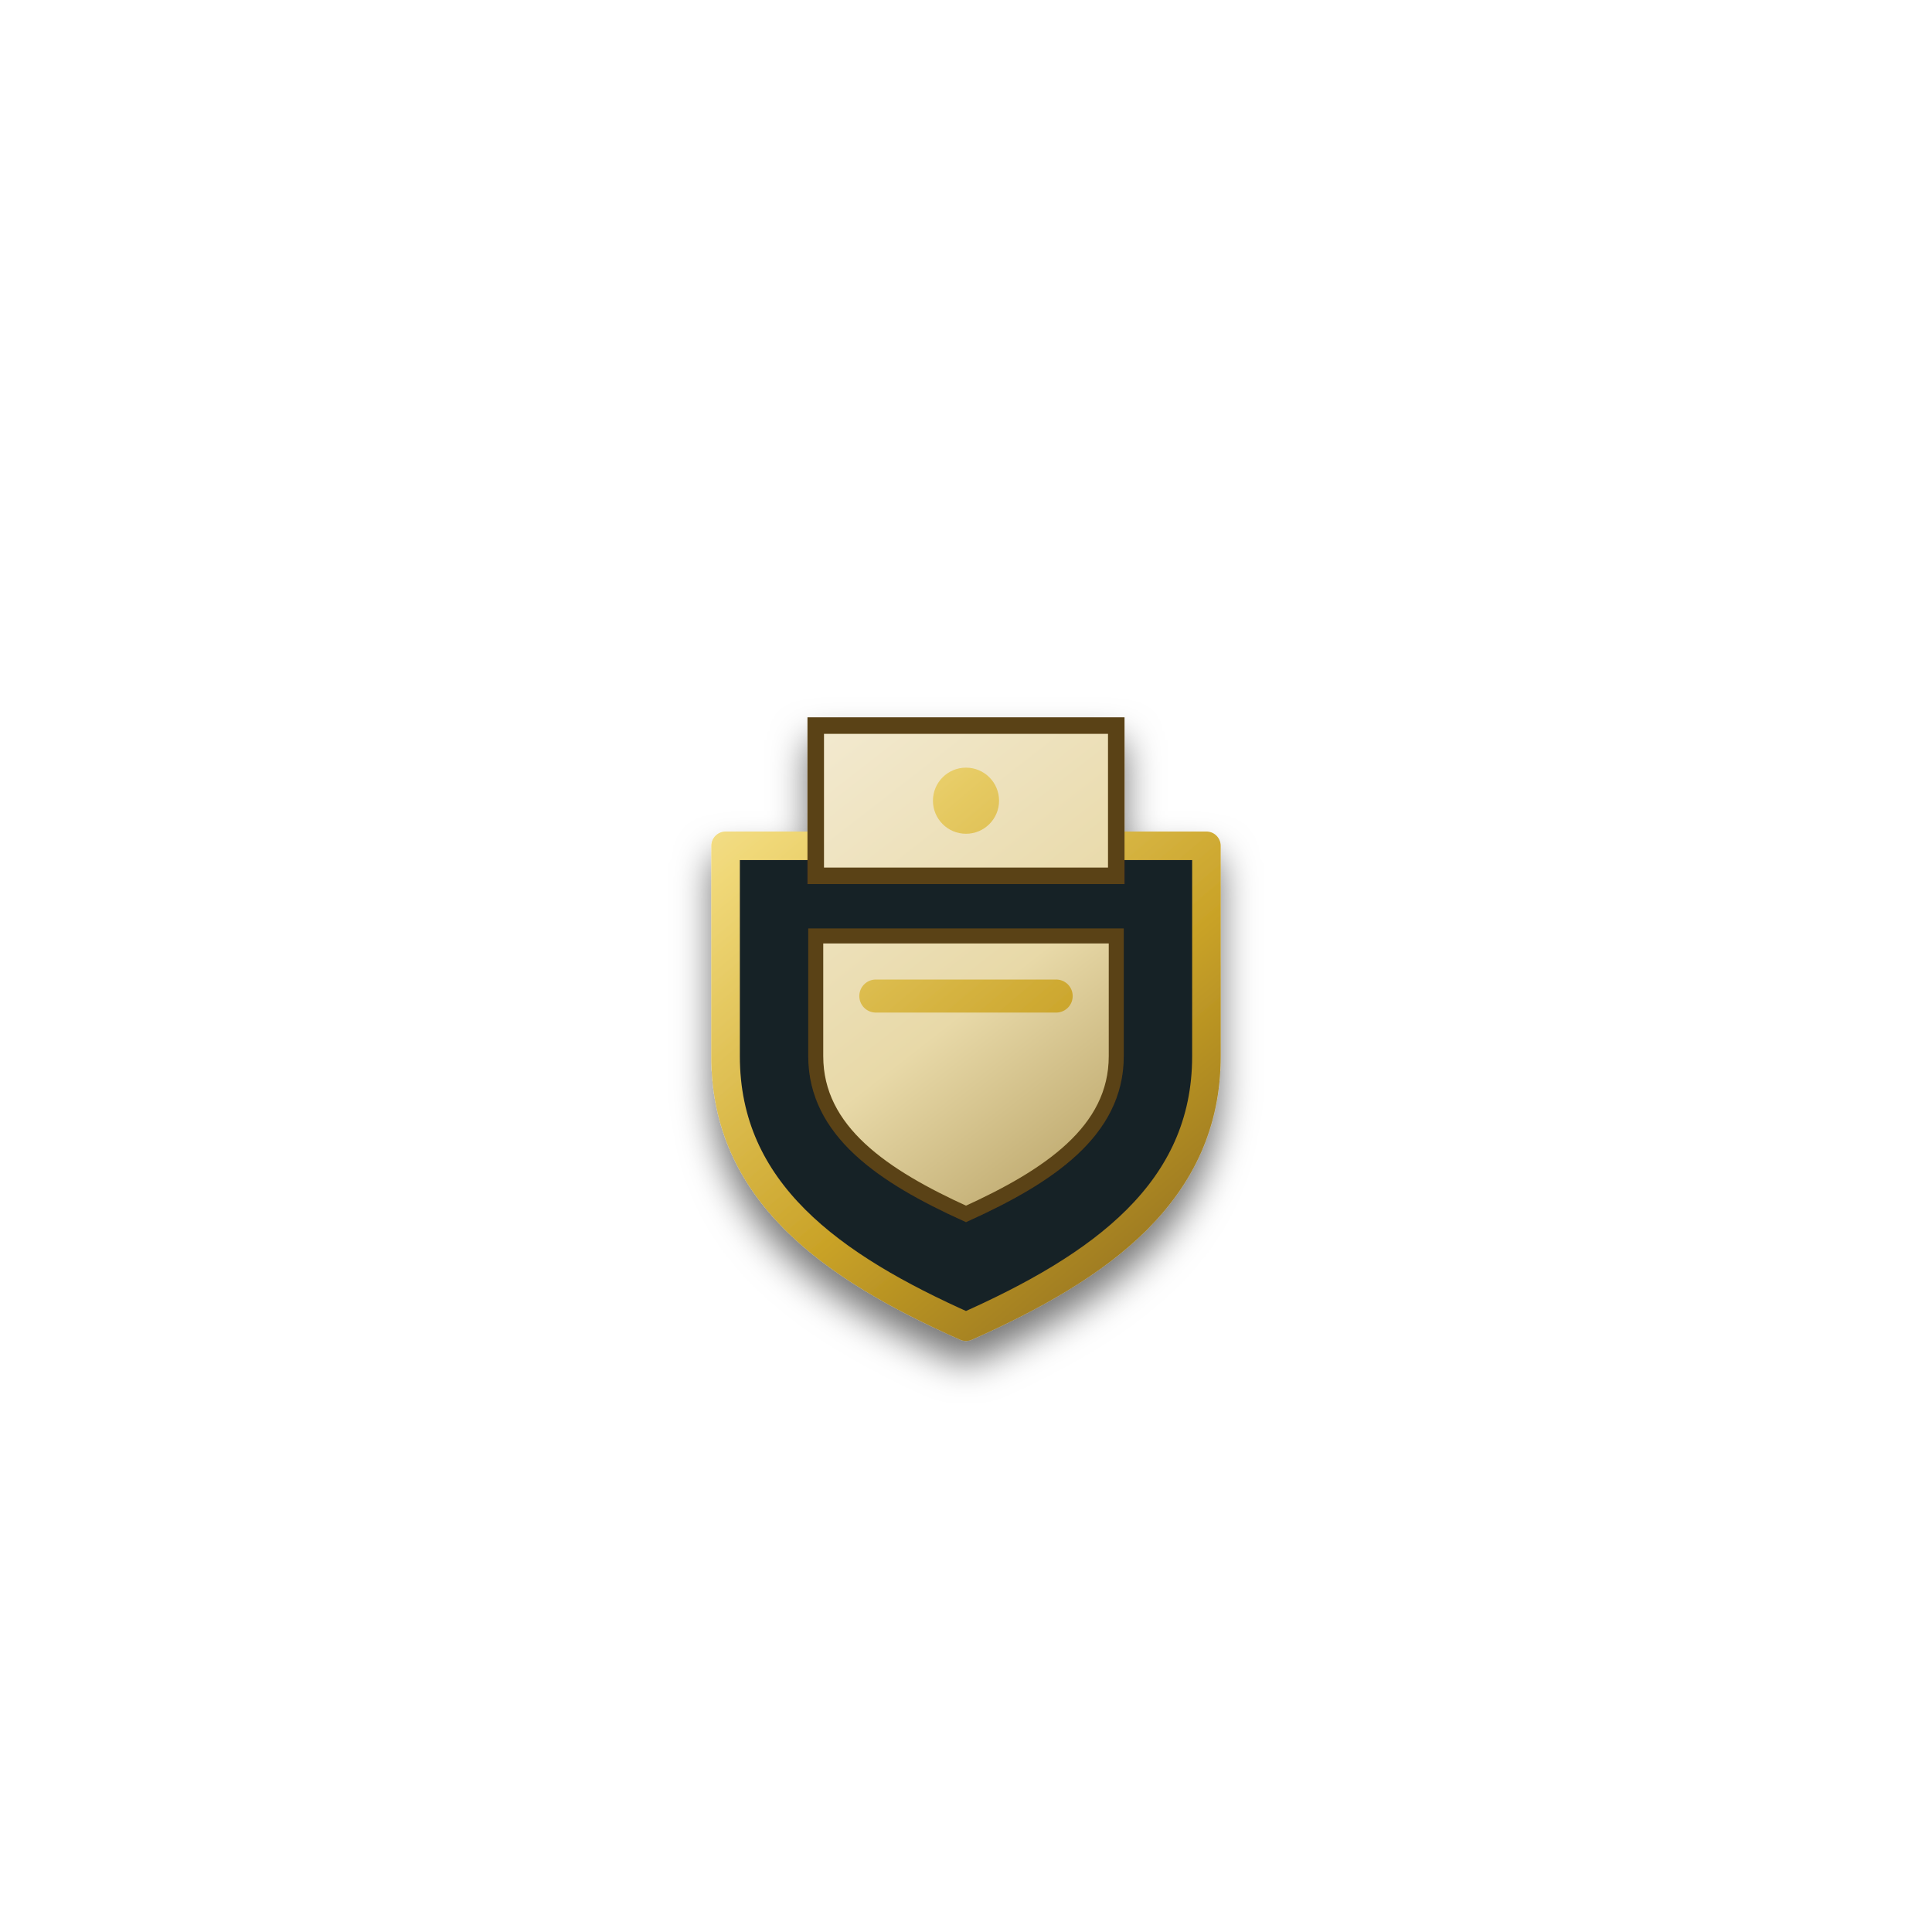
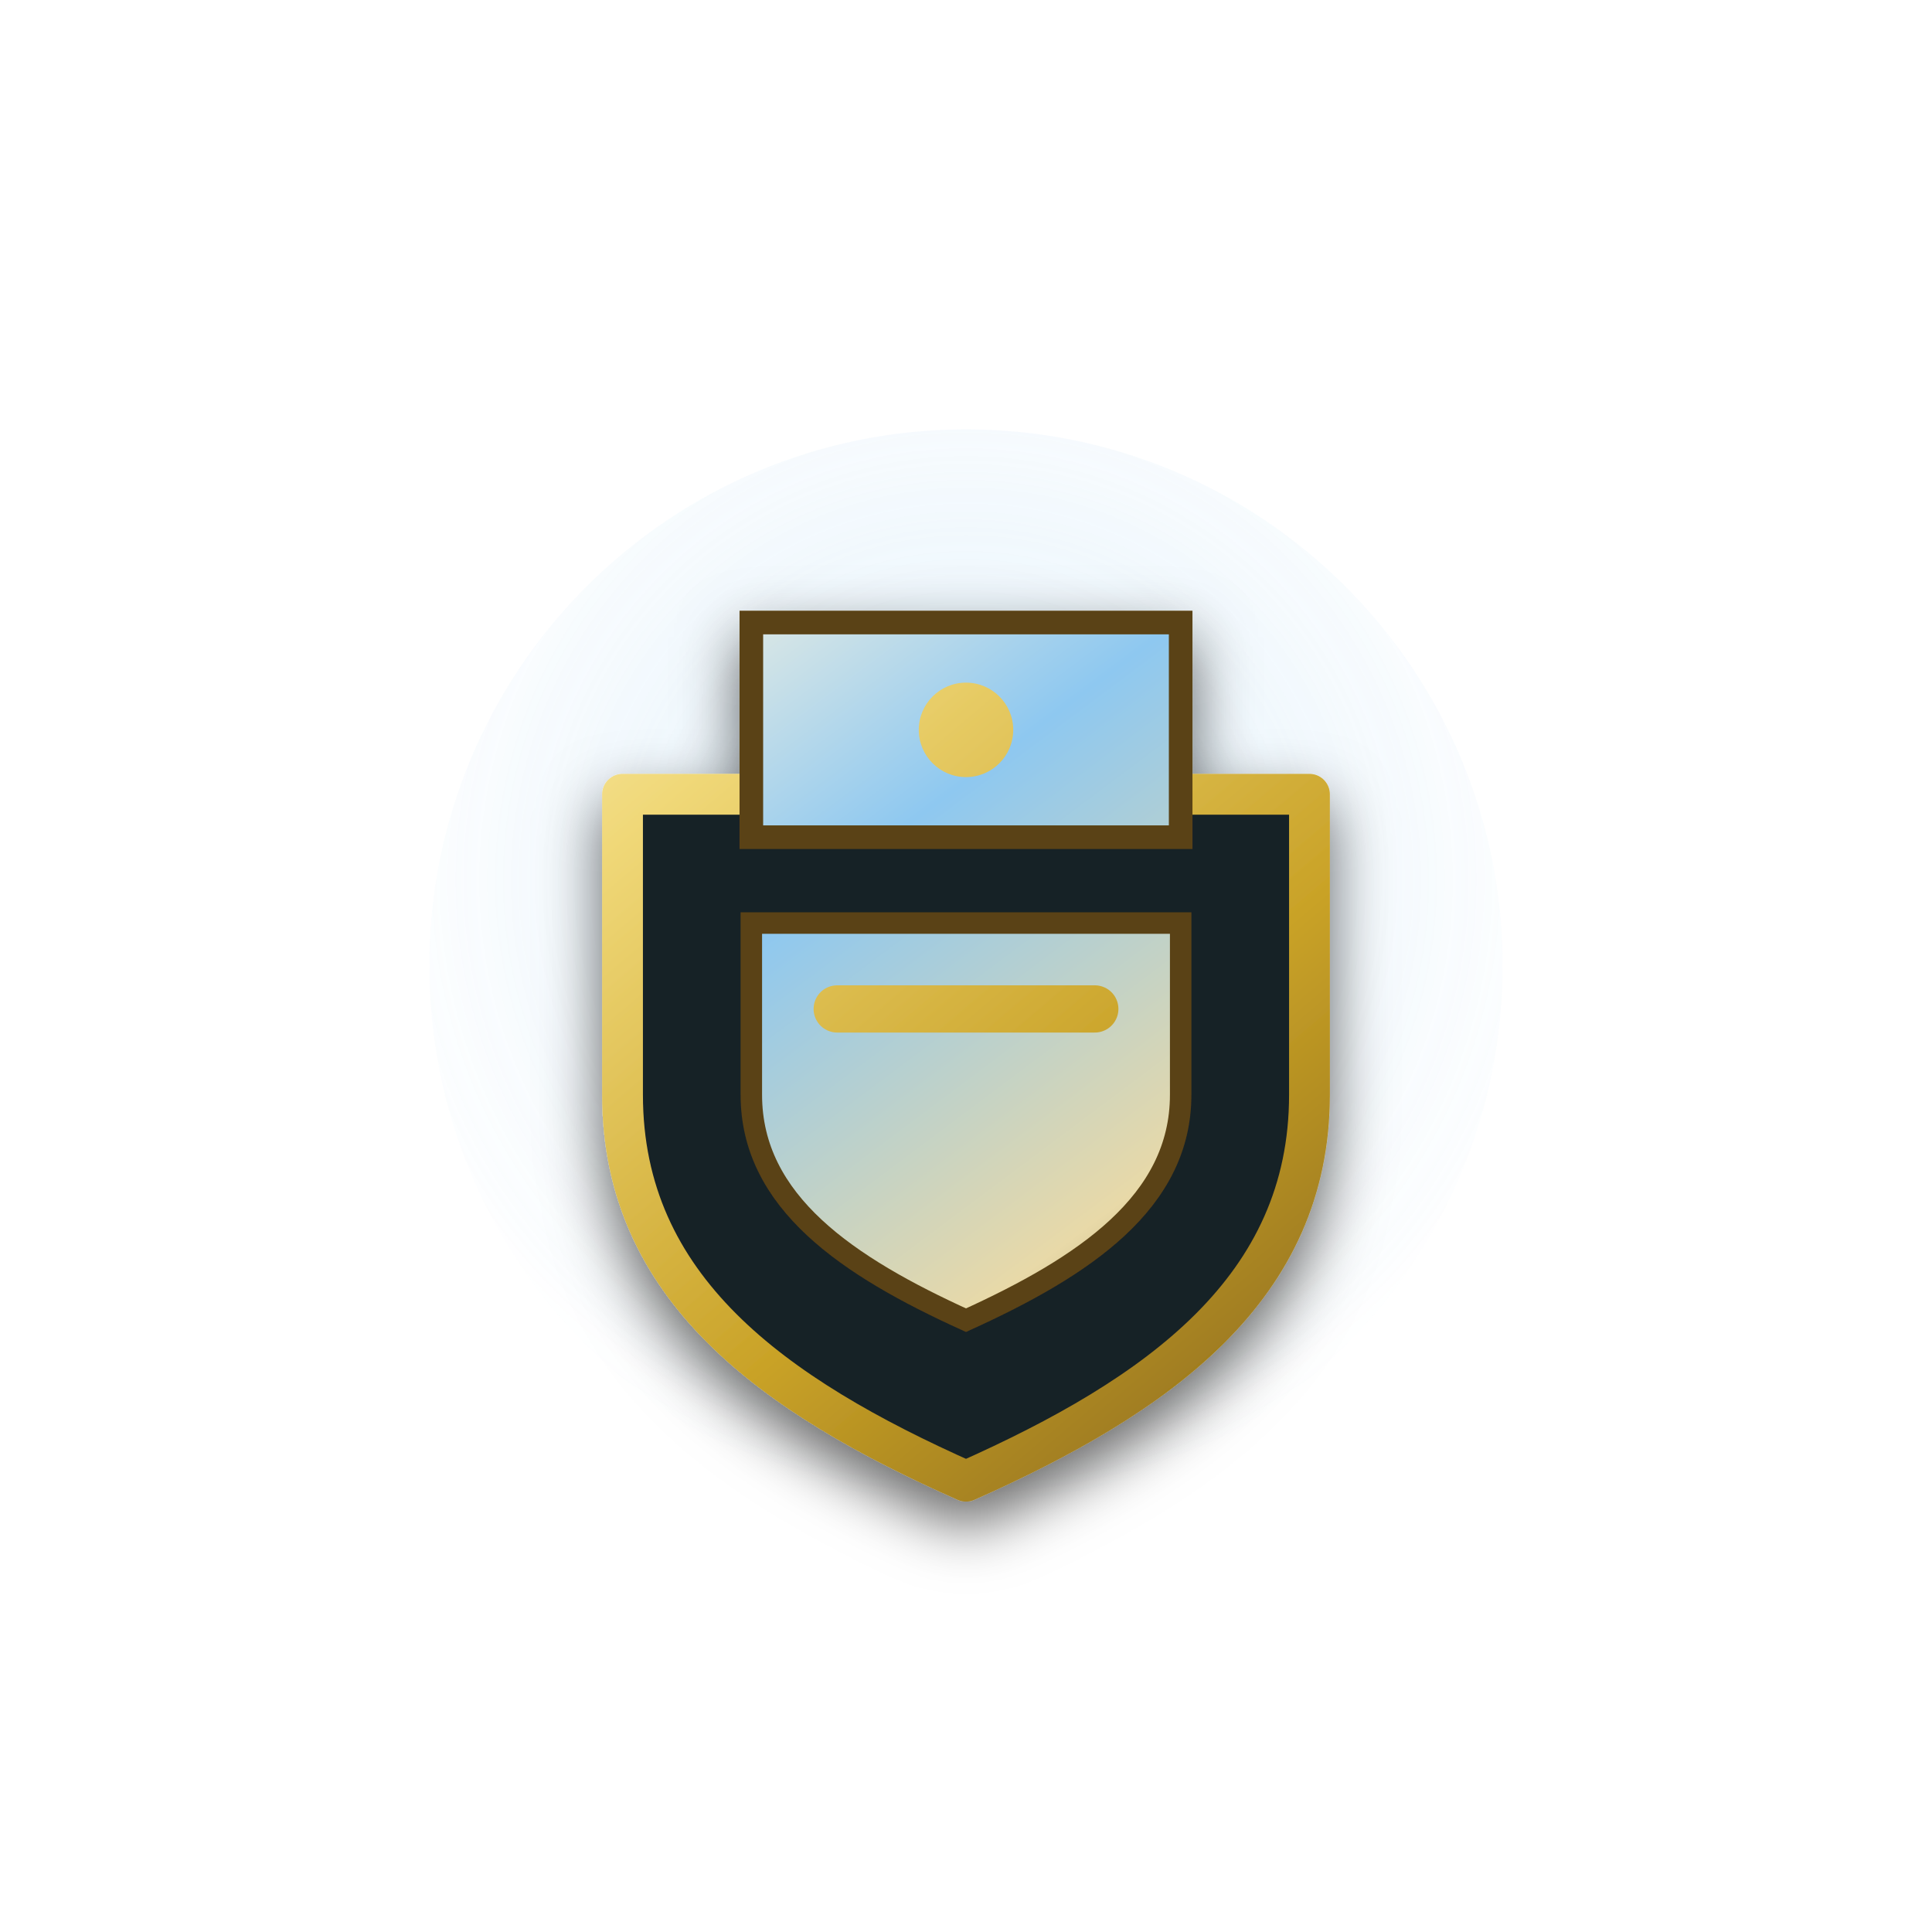
<svg xmlns="http://www.w3.org/2000/svg" viewBox="0 0 72 72" fill="none" aria-hidden="true">
  <defs>
-     <radialGradient id="bogangs3-aura" cx="50%" cy="48%" r="50%">
-       <stop stop-color="#8ec8f0" stop-opacity=".38" />
-       <stop offset=".55" stop-color="#8ec8f0" stop-opacity=".1" />
+     <radialGradient id="bogangs3-aura" cx="50%" cy="42%" r="58%">
+       <stop stop-color="#8ec8f0" stop-opacity=".55" />
+       <stop offset=".42" stop-color="#8ec8f0" stop-opacity=".18" />
      <stop offset="1" stop-color="#8ec8f0" stop-opacity="0" />
    </radialGradient>
    <linearGradient id="bogangs3-gold" x1="14" y1="10" x2="58" y2="62" gradientUnits="userSpaceOnUse">
      <stop stop-color="#FFF8D6" />
      <stop offset=".28" stop-color="#F0D878" />
      <stop offset=".62" stop-color="#C9A227" />
      <stop offset="1" stop-color="#7A5A18" />
    </linearGradient>
    <linearGradient id="bogangs3-disc" x1="18" y1="14" x2="54" y2="58" gradientUnits="userSpaceOnUse">
-       <stop stop-color="#2A2216" />
-       <stop offset="1" stop-color="#12100A" />
+       <stop stop-color="#3A2E1A" />
+       <stop offset="1" stop-color="#14100A" />
    </linearGradient>
-     <linearGradient id="bogangs3-ink" x1="22" y1="18" x2="50" y2="54" gradientUnits="userSpaceOnUse">
-       <stop stop-color="#F5EDD8" />
-       <stop offset=".55" stop-color="#E8D9A8" />
-       <stop offset="1" stop-color="#A89050" />
+     <linearGradient id="bogangs3-ink" x1="22" y1="16" x2="52" y2="56" gradientUnits="userSpaceOnUse">
+       <stop stop-color="#FFF6E0" />
+       <stop offset=".35" stop-color="#8ec8f0" />
+       <stop offset=".75" stop-color="#E8D9A8" />
+       <stop offset="1" stop-color="#8A7038" />
    </linearGradient>
    <linearGradient id="bogangs3-shine" x1="20" y1="14" x2="40" y2="34" gradientUnits="userSpaceOnUse">
-       <stop stop-color="#FFF6D0" stop-opacity=".85" />
-       <stop offset="1" stop-color="#C9A227" stop-opacity="0" />
+       <stop stop-color="#FFF6D0" stop-opacity=".9" />
+       <stop offset="1" stop-color="#8ec8f0" stop-opacity="0" />
    </linearGradient>
-     <filter id="bogangs3-depth" x="-25%" y="-25%" width="150%" height="150%">
-       <feDropShadow dx="0" dy="1.5" stdDeviation="1.2" flood-color="#000" flood-opacity=".55" />
+     <filter id="bogangs3-depth" x="-30%" y="-30%" width="160%" height="160%">
+       <feDropShadow dx="0" dy="1.2" stdDeviation="1.4" flood-color="#000" flood-opacity=".6" />
    </filter>
  </defs>
-   <g filter="url(#bogangs3-depth)" transform="translate(36 36) scale(0.56) translate(-36 -36)">
+   <circle cx="36" cy="36" r="20" fill="url(#bogangs3-aura)" opacity=".85" />
+   <g filter="url(#bogangs3-depth)" transform="translate(36 36) scale(0.8) translate(-36 -36)">
    <path d="M20 28h32v14c0 9-7 14-16 18-9-4-16-9-16-18z" fill="#182028" stroke="url(#bogangs3-gold)" stroke-width="1.9" stroke-linejoin="round" />
    <path d="M26 20h20v10H26z" fill="url(#bogangs3-ink)" stroke="#5A4214" stroke-width="1.1" />
    <path d="M26 34h20v8c0 5-4.5 8-10 10.5-5.5-2.5-10-5.5-10-10.5z" fill="url(#bogangs3-ink)" stroke="#5A4214" stroke-width="1" />
    <path d="M30 38h12" stroke="url(#bogangs3-gold)" stroke-width="2.2" stroke-linecap="round" />
    <circle cx="36" cy="25" r="2.2" fill="url(#bogangs3-gold)" />
  </g>
</svg>
